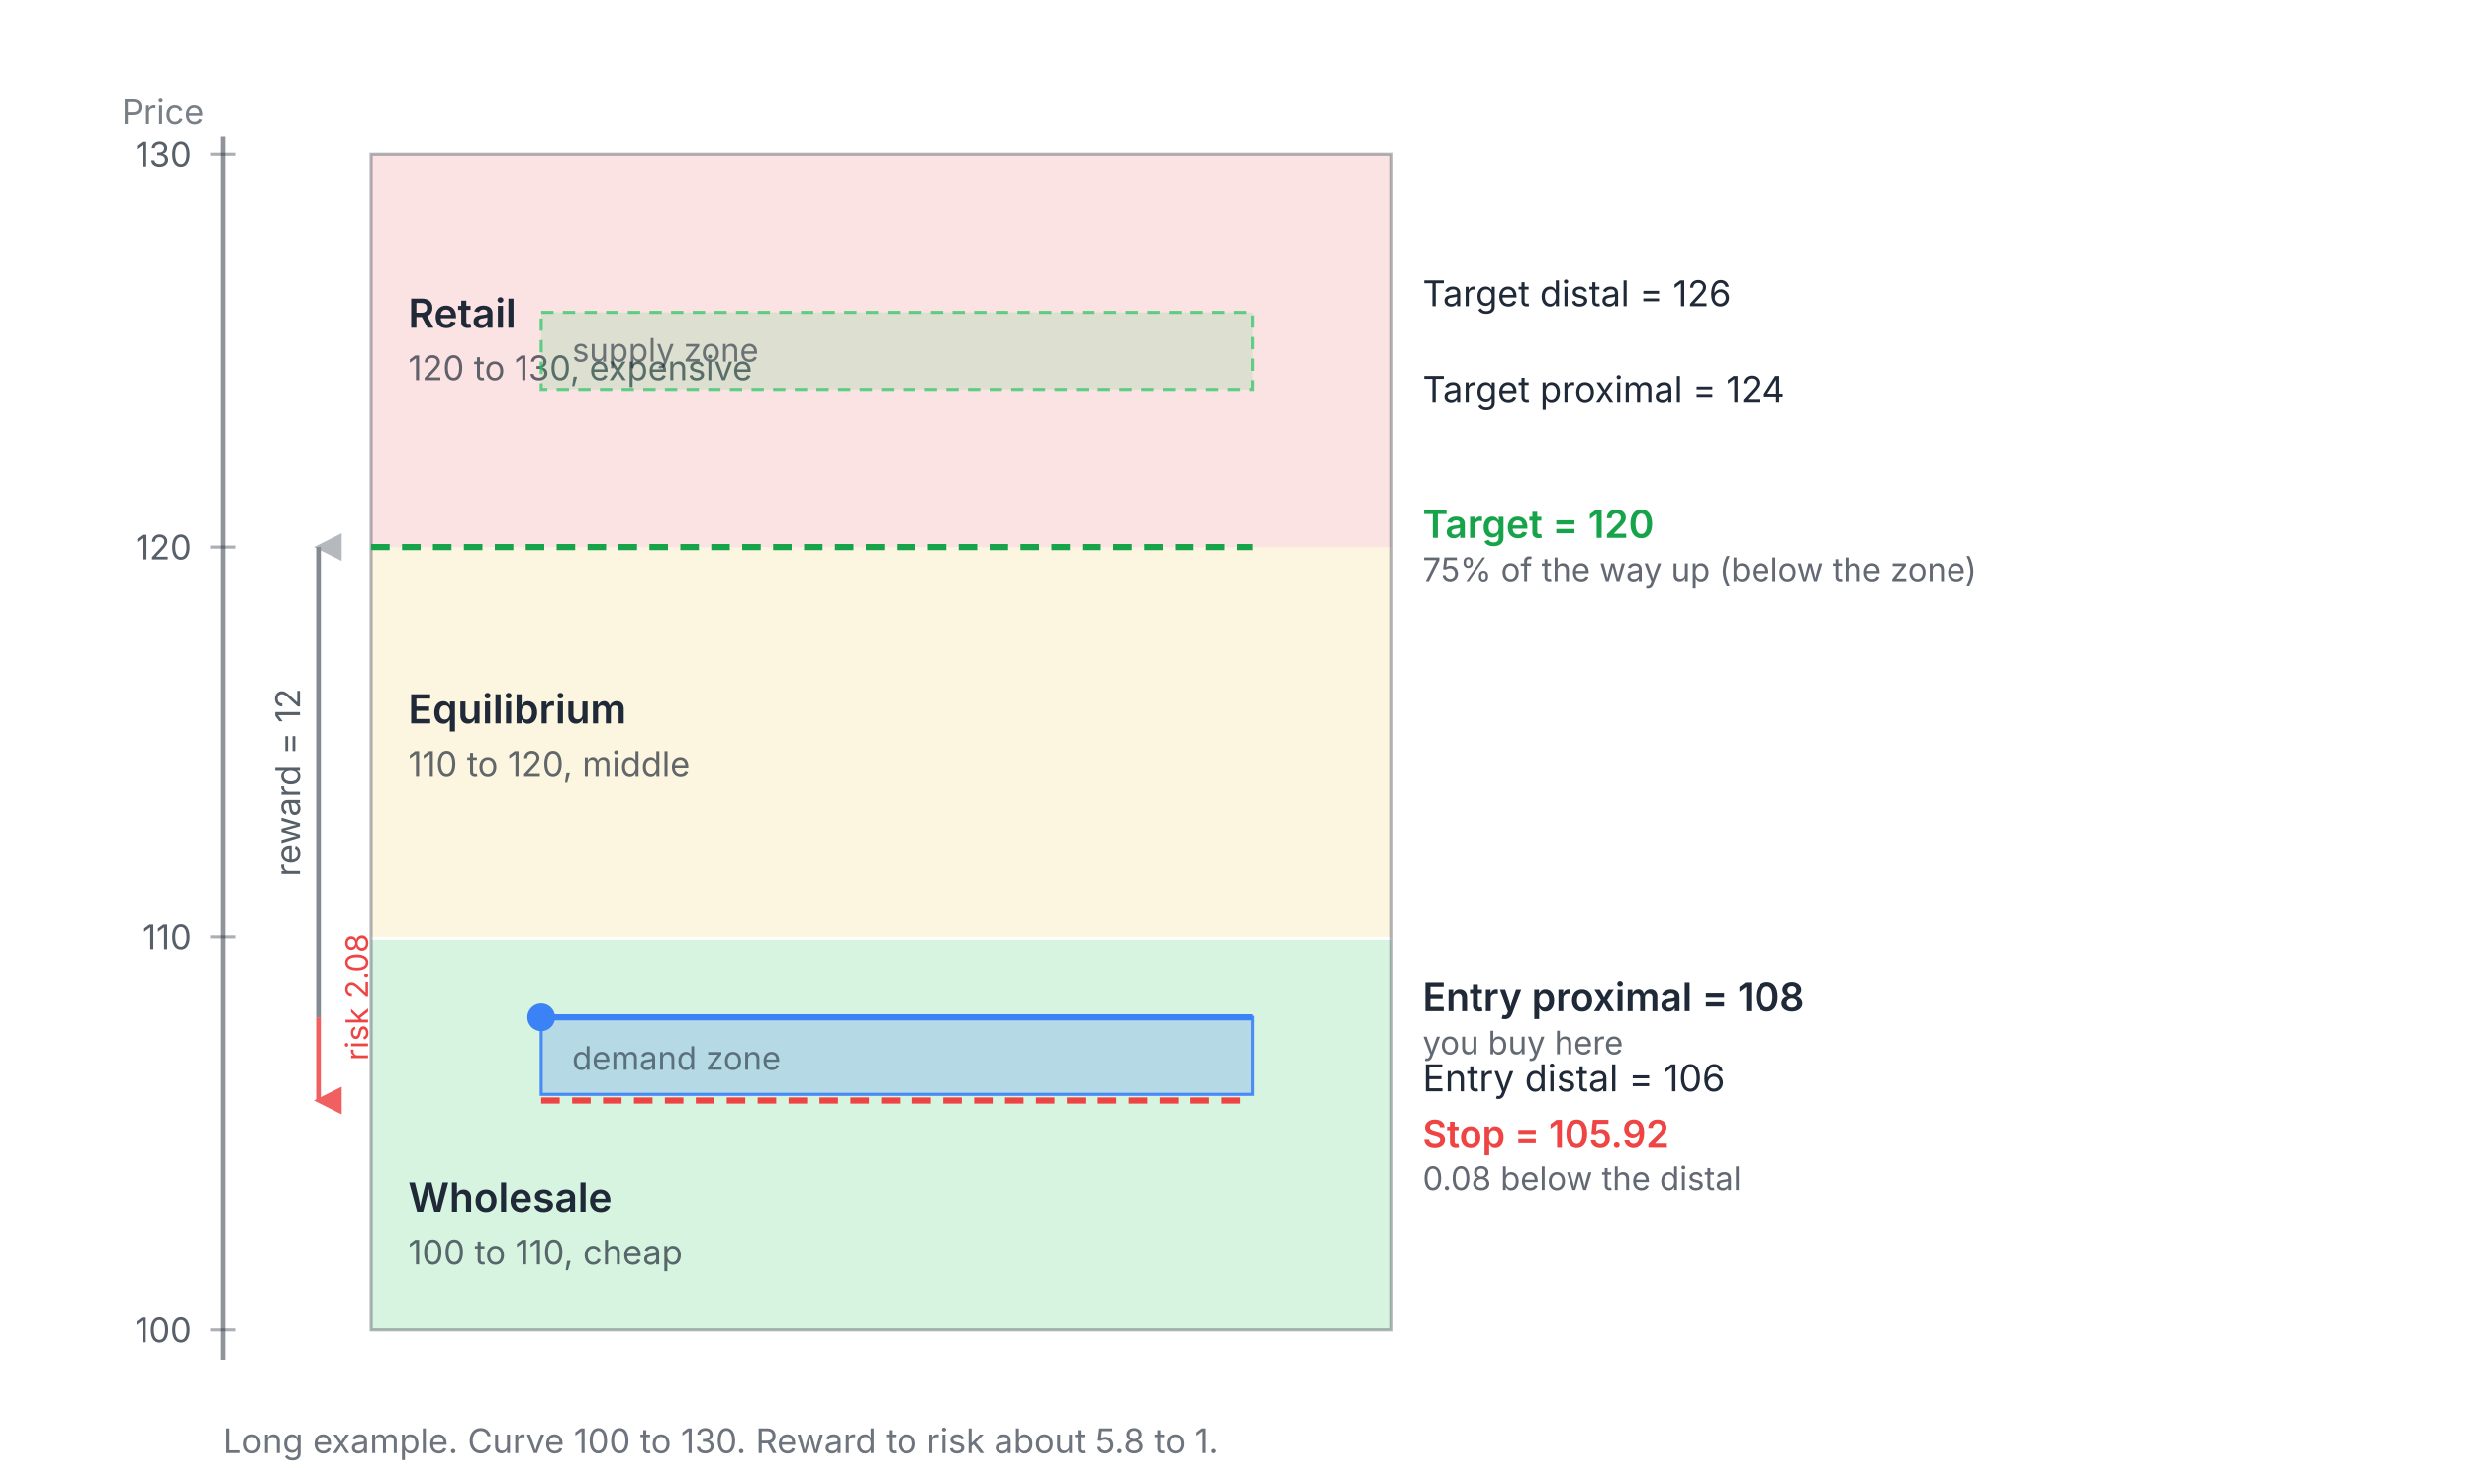
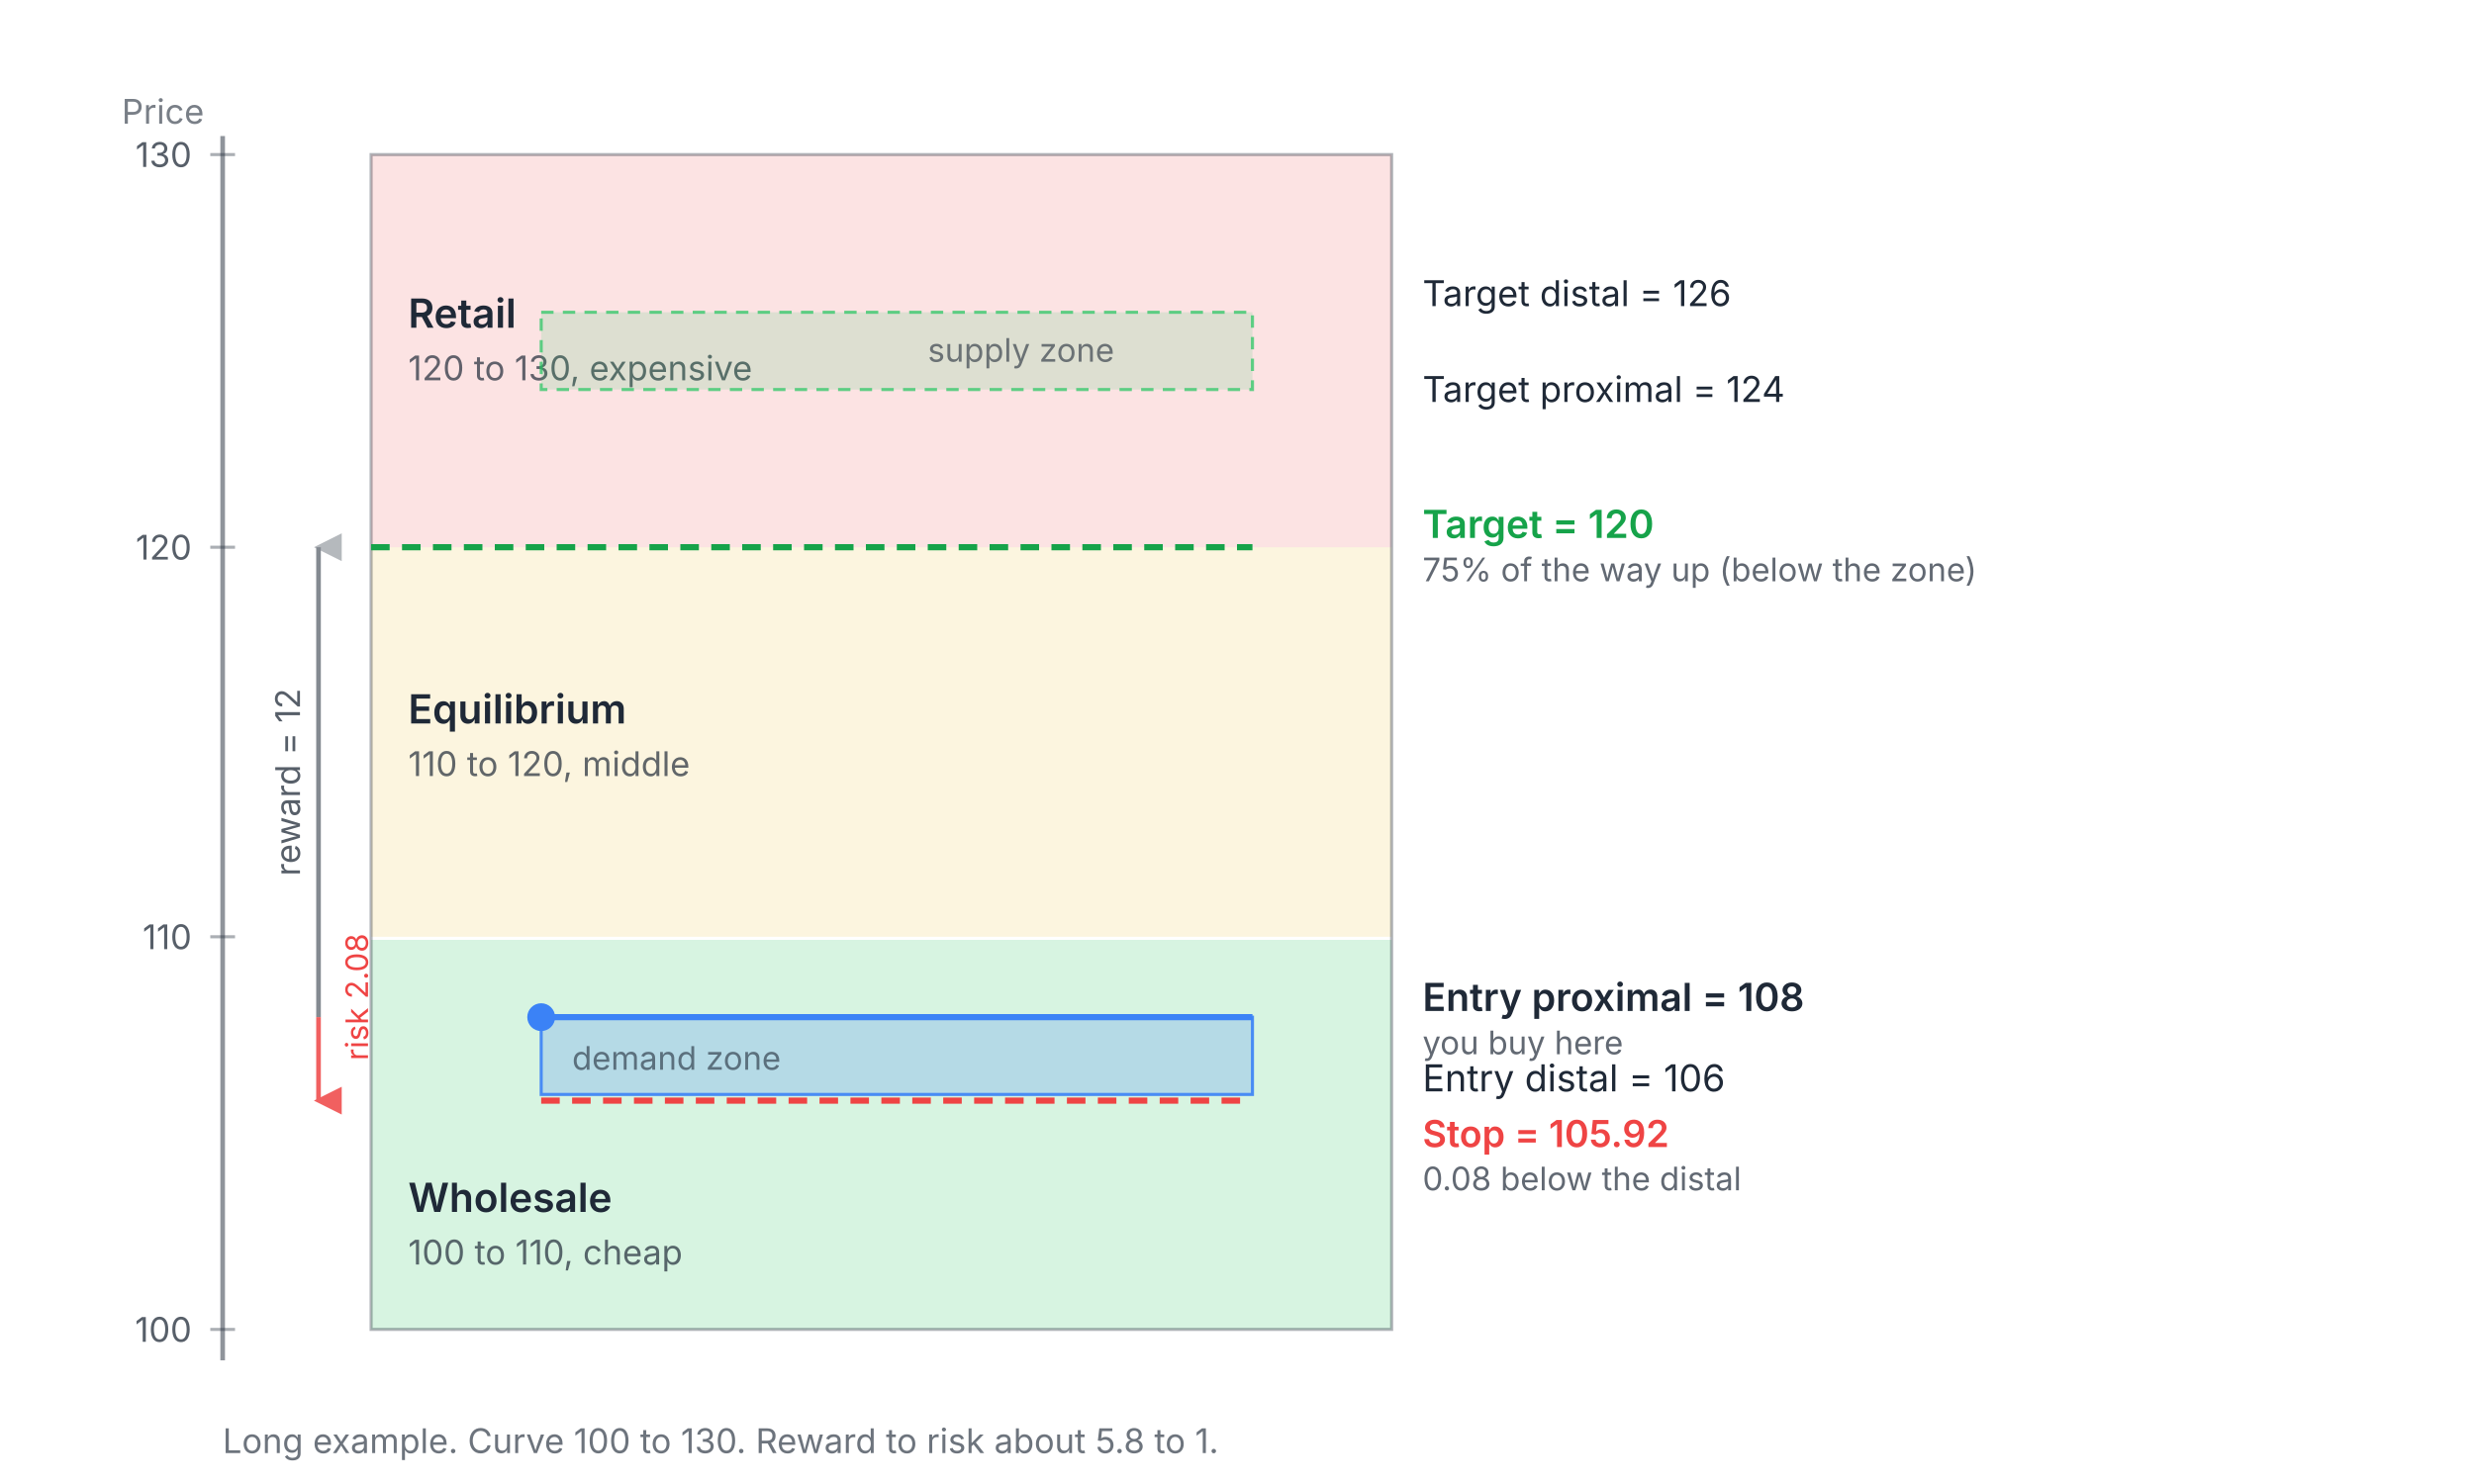
<svg xmlns="http://www.w3.org/2000/svg" viewBox="0 0 800 480" width="800" height="480" role="img" aria-labelledby="ttl desc" style="color:#1f2937;font-family:system-ui,-apple-system,sans-serif">
  <rect x="0" y="0" width="800" height="480" fill="#ffffff" />
  <defs>
    <marker id="up" markerWidth="9" markerHeight="9" refX="3" refY="1" orient="auto">
      <path d="M3,0 L6,6 L0,6 Z" fill="currentColor" opacity="0.6" />
    </marker>
    <marker id="dn" markerWidth="9" markerHeight="9" refX="3" refY="5" orient="auto">
      <path d="M0,0 L6,0 L3,6 Z" fill="#ef4444" />
    </marker>
  </defs>
  <line x1="72" y1="440" x2="72" y2="44" stroke="currentColor" stroke-width="1.5" opacity="0.5" />
  <text x="66" y="40" text-anchor="end" font-size="11" fill="currentColor" opacity="0.6">Price</text>
  <g font-size="11" fill="currentColor" opacity="0.75" text-anchor="end">
    <line x1="68" y1="430" x2="76" y2="430" stroke="currentColor" opacity="0.5" />
    <text x="62" y="434">100</text>
    <line x1="68" y1="303" x2="76" y2="303" stroke="currentColor" opacity="0.5" />
    <text x="62" y="307">110</text>
    <line x1="68" y1="177" x2="76" y2="177" stroke="currentColor" opacity="0.5" />
    <text x="62" y="181">120</text>
    <line x1="68" y1="50" x2="76" y2="50" stroke="currentColor" opacity="0.5" />
    <text x="62" y="54">130</text>
  </g>
  <rect x="120" y="50" width="330" height="127" fill="rgba(239,68,68,0.15)" />
  <rect x="120" y="177" width="330" height="126" fill="rgba(234,179,8,0.13)" />
  <rect x="120" y="304" width="330" height="126" fill="rgba(34,197,94,0.18)" />
  <rect x="120" y="50" width="330" height="380" fill="none" stroke="currentColor" stroke-width="1" opacity="0.35" />
  <text x="132" y="106" font-size="13" fill="currentColor" font-weight="600">Retail</text>
  <text x="132" y="123" font-size="11" fill="currentColor" opacity="0.7">120 to 130, expensive</text>
  <text x="132" y="234" font-size="13" fill="currentColor" font-weight="600">Equilibrium</text>
  <text x="132" y="251" font-size="11" fill="currentColor" opacity="0.7">110 to 120, middle</text>
  <text x="132" y="392" font-size="13" fill="currentColor" font-weight="600">Wholesale</text>
  <text x="132" y="409" font-size="11" fill="currentColor" opacity="0.7">100 to 110, cheap</text>
  <rect x="175" y="101" width="230" height="25" fill="rgba(34,197,94,0.14)" stroke="rgba(34,197,94,0.7)" stroke-width="1" stroke-dasharray="4 3" />
  <text x="460" y="99" font-size="11.5" fill="currentColor">Target distal = 126</text>
  <text x="460" y="130" font-size="11.5" fill="currentColor">Target proximal = 124</text>
-   <text x="185" y="117" font-size="10.5" fill="currentColor" opacity="0.6">supply zone</text>
+   <text x="300" y="117" font-size="10.5" fill="currentColor" opacity="0.6">supply zone</text>
  <line x1="120" y1="177" x2="405" y2="177" stroke="#16a34a" stroke-width="2" stroke-dasharray="6 4" />
  <text x="460" y="174" font-size="12.5" fill="#16a34a" font-weight="600">Target = 120</text>
  <text x="460" y="188" font-size="10.5" fill="currentColor" opacity="0.7">75% of the way up (below the zone)</text>
  <rect x="175" y="329" width="230" height="25" fill="rgba(59,130,246,0.22)" stroke="rgba(59,130,246,0.9)" stroke-width="1" />
  <line x1="175" y1="329" x2="405" y2="329" stroke="rgba(59,130,246,1)" stroke-width="2" />
  <circle cx="175" cy="329" r="4.5" fill="rgba(59,130,246,1)" />
  <text x="460" y="327" font-size="12.5" fill="currentColor" font-weight="600">Entry proximal = 108</text>
  <text x="460" y="341" font-size="10.5" fill="currentColor" opacity="0.7">you buy here</text>
  <text x="460" y="353" font-size="12" fill="currentColor">Entry distal = 106</text>
  <text x="185" y="346" font-size="10.5" fill="currentColor" opacity="0.6">demand zone</text>
  <line x1="175" y1="356" x2="405" y2="356" stroke="#ef4444" stroke-width="2" stroke-dasharray="6 4" />
  <text x="460" y="371" font-size="12" fill="#ef4444" font-weight="600">Stop = 105.92</text>
  <text x="460" y="385" font-size="10.5" fill="currentColor" opacity="0.7">0.08 below the distal</text>
  <line x1="103" y1="329" x2="103" y2="177" stroke="currentColor" stroke-width="1.5" opacity="0.55" marker-end="url(#up)" />
  <text x="97" y="253" text-anchor="middle" font-size="11" fill="currentColor" opacity="0.75" transform="rotate(-90 97 253)">reward = 12</text>
  <line x1="103" y1="329" x2="103" y2="356" stroke="#ef4444" stroke-width="1.5" opacity="0.85" marker-end="url(#dn)" />
  <text x="119" y="343" font-size="10" fill="#ef4444" transform="rotate(-90 119 343)">risk 2.08</text>
  <text x="72" y="470" font-size="11" fill="currentColor" opacity="0.65">Long example. Curve 100 to 130. Reward to risk about 5.8 to 1.</text>
</svg>
